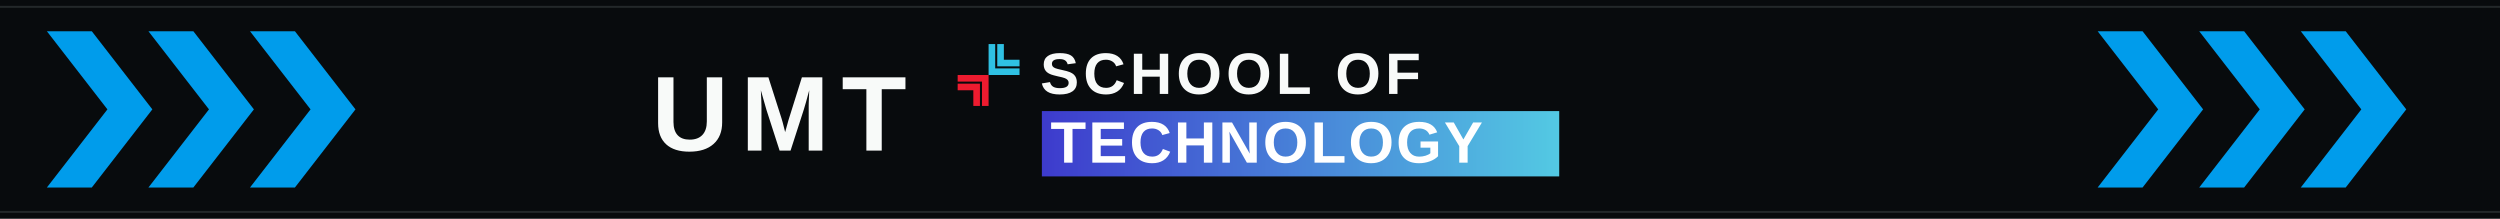
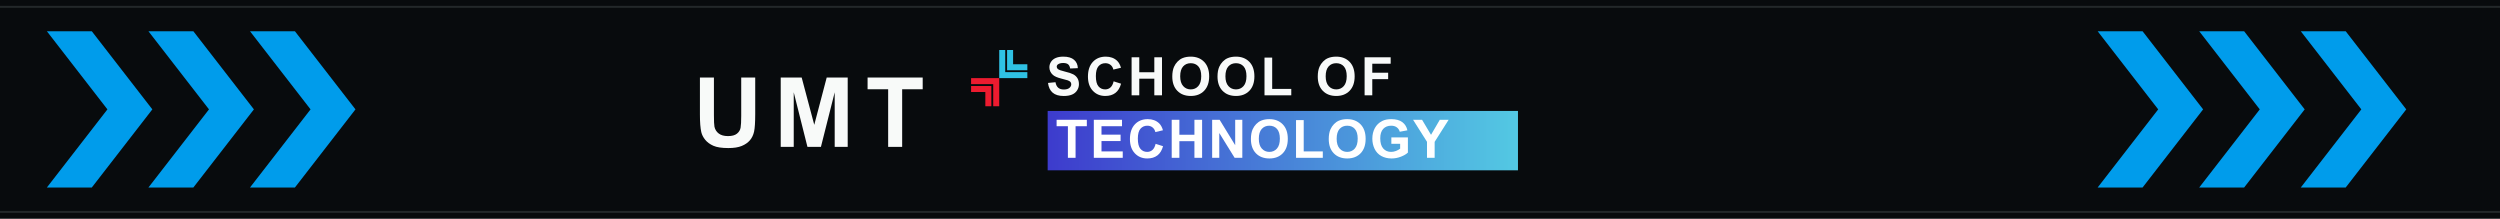
<svg xmlns="http://www.w3.org/2000/svg" width="1280" height="112" viewBox="0 0 1280 112">
  <defs>
    <linearGradient id="technology" x1="0" y1="0" x2="1" y2="0">
      <stop stop-color="#3d3bcd" />
      <stop offset="1" stop-color="#53c9e3" />
    </linearGradient>
    <path id="arrow" d="M0 0h23l31 40-31 40H0l31-40z" />
  </defs>
  <path fill="#080b0d" d="M0 0h1280v112H0z" />
  <path stroke="#23282a" stroke-width="1" d="M0 3.5h1280M0 108.5h1280" />
  <g fill="#009ceb" transform="translate(24 16)">
    <use href="#arrow" />
    <use href="#arrow" x="52" />
    <use href="#arrow" x="104" />
    <use href="#arrow" x="1050" />
    <use href="#arrow" x="1102" />
    <use href="#arrow" x="1154" />
  </g>
-   <g transform="translate(67.92 6.72) scale(.88)">
-     <text x="302" y="80" fill="#f8faf9" font-family="Arial,Helvetica,sans-serif" font-weight="800" font-size="62" letter-spacing="7">UMT</text>
+   <g transform="translate(113.2 11.2) scale(.8)">
+     <g fill="#f8faf9" aria-label="UMT">
+       <path d="M147 1466H443V672Q443 483 454 427Q473 337 544.5 282.5Q616 228 740 228Q866 228 930.0 279.5Q994 331 1007.0 406.0Q1020 481 1020 655V1466H1316V696Q1316 432 1292.0 323.0Q1268 214 1203.5 139.0Q1139 64 1031.0 19.5Q923 -25 749 -25Q539 -25 430.5 23.5Q322 72 259.0 149.5Q196 227 176 312Q147 438 147 684Z" transform="translate(302.000 80.000) scale(0.0302734 -0.0302734)" />
+       <path d="M145 0V1466H588L854 466L1117 1466H1561V0H1286V1154L995 0H710L420 1154V0Z" transform="translate(353.774 80.000) scale(0.0302734 -0.0302734)" />
+       <path d="M479 0V1218H44V1466H1209V1218H775V0Z" transform="translate(412.421 80.000) scale(0.0302734 -0.0302734)" />
+     </g>
    <g transform="translate(480 18) scale(.24)">
      <path fill="#ed1b2f" d="M0 75h75v75H59V91H0zm0 21h54v54H38v-38H0z" />
      <path fill="#2fc1e3" d="M75 0h16v59h59v16H75zm21 0h16v38h38v16H96z" />
    </g>
-     <text x="528" y="47" fill="#f8faf9" font-family="Arial,Helvetica,sans-serif" font-weight="800" font-size="34" letter-spacing="2.5">SCHOOL OF</text>
+     <g fill="#f8faf9" aria-label="SCHOOL OF">
+       <path d="M74 477 362 505Q388 360 467.5 292.0Q547 224 682 224Q825 224 897.5 284.5Q970 345 970 426Q970 478 939.5 514.5Q909 551 833 578Q781 596 596 642Q358 701 262 787Q127 908 127 1082Q127 1194 190.5 1291.5Q254 1389 373.5 1440.0Q493 1491 662 1491Q938 1491 1077.5 1370.0Q1217 1249 1224 1047L928 1034Q909 1147 846.5 1196.5Q784 1246 659 1246Q530 1246 457 1193Q410 1159 410 1102Q410 1050 454 1013Q510 966 726.0 915.0Q942 864 1045.5 809.5Q1149 755 1207.5 660.5Q1266 566 1266 427Q1266 301 1196.0 191.0Q1126 81 998.0 27.5Q870 -26 679 -26Q401 -26 252.0 102.5Q103 231 74 477Z" transform="translate(528.000 47.000) scale(0.0166016 -0.0166016)" />
+       <path d="M1087 539 1374 448Q1308 208 1154.5 91.5Q1001 -25 765 -25Q473 -25 285.0 174.5Q97 374 97 720Q97 1086 286.0 1288.5Q475 1491 783 1491Q1052 1491 1220 1332Q1320 1238 1370 1062L1077 992Q1051 1106 968.5 1172.0Q886 1238 768 1238Q605 1238 503.5 1121.0Q402 1004 402 742Q402 464 502.0 346.0Q602 228 762 228Q880 228 965.0 303.0Q1050 378 1087 539Z" transform="translate(553.178 47.000) scale(0.0166016 -0.0166016)" />
+       <path d="M150 0V1466H446V889H1026V1466H1322V0H1026V641H446V0Z" transform="translate(580.231 47.000) scale(0.0166016 -0.0166016)" />
+       <path d="M89 724Q89 948 156 1100Q206 1212 292.5 1301.0Q379 1390 482 1433Q619 1491 798 1491Q1122 1491 1316.5 1290.0Q1511 1089 1511 731Q1511 376 1318.0 175.5Q1125 -25 802 -25Q475 -25 282.0 174.5Q89 374 89 724ZM394 734Q394 485 509.0 356.5Q624 228 801 228Q978 228 1091.5 355.5Q1205 483 1205 738Q1205 990 1094.5 1114.0Q984 1238 801 1238Q618 1238 506.0 1112.5Q394 987 394 734Z" transform="translate(607.285 47.000) scale(0.0166016 -0.0166016)" />
+       <path d="M89 724Q89 948 156 1100Q206 1212 292.5 1301.0Q379 1390 482 1433Q619 1491 798 1491Q1122 1491 1316.5 1290.0Q1511 1089 1511 731Q1511 376 1318.0 175.5Q1125 -25 802 -25Q475 -25 282.0 174.5Q89 374 89 724ZM394 734Q394 485 509.0 356.5Q624 228 801 228Q978 228 1091.5 355.5Q1205 483 1205 738Q1205 990 1094.5 1114.0Q984 1238 801 1238Q618 1238 506.0 1112.5Q394 987 394 734Z" transform="translate(636.231 47.000) scale(0.0166016 -0.0166016)" />
+       <path d="M157 0V1454H453V247H1189V0Z" transform="translate(665.178 47.000) scale(0.0166016 -0.0166016)" />
+       <path d="M89 724Q89 948 156 1100Q206 1212 292.5 1301.0Q379 1390 482 1433Q619 1491 798 1491Q1122 1491 1316.5 1290.0Q1511 1089 1511 731Q1511 376 1318.0 175.5Q1125 -25 802 -25Q475 -25 282.0 174.5Q89 374 89 724ZM394 734Q394 485 509.0 356.5Q624 228 801 228Q978 228 1091.5 355.5Q1205 483 1205 738Q1205 990 1094.5 1114.0Q984 1238 801 1238Q618 1238 506.0 1112.5Q394 987 394 734Z" transform="translate(700.393 47.000) scale(0.0166016 -0.0166016)" />
+       <path d="M151 0V1466H1156V1218H447V871H1059V623H447V0Z" transform="translate(729.339 47.000) scale(0.0166016 -0.0166016)" />
+     </g>
    <path fill="url(#technology)" d="M529 57h301v38H529z" />
-     <text x="534" y="87" fill="#fff" font-family="Arial,Helvetica,sans-serif" font-weight="800" font-size="34" letter-spacing="1.3">TECHNOLOGY</text>
+     <g fill="#fff" aria-label="TECHNOLOGY">
+       <path d="M479 0V1218H44V1466H1209V1218H775V0Z" transform="translate(534.000 87.000) scale(0.0166016 -0.0166016)" />
+       <path d="M149 0V1466H1236V1218H445V893H1181V646H445V247H1264V0Z" transform="translate(556.069 87.000) scale(0.0166016 -0.0166016)" />
+       <path d="M1087 539 1374 448Q1308 208 1154.5 91.5Q1001 -25 765 -25Q473 -25 285.0 174.5Q97 374 97 720Q97 1086 286.0 1288.5Q475 1491 783 1491Q1052 1491 1220 1332Q1320 1238 1370 1062L1077 992Q1051 1106 968.5 1172.0Q886 1238 768 1238Q605 1238 503.5 1121.0Q402 1004 402 742Q402 464 502.0 346.0Q602 228 762 228Q880 228 965.0 303.0Q1050 378 1087 539Z" transform="translate(580.046 87.000) scale(0.0166016 -0.0166016)" />
+       <path d="M150 0V1466H446V889H1026V1466H1322V0H1026V641H446V0Z" transform="translate(605.900 87.000) scale(0.0166016 -0.0166016)" />
+       <path d="M152 0V1466H440L1040 487V1466H1315V0H1018L427 956V0Z" transform="translate(631.754 87.000) scale(0.0166016 -0.0166016)" />
+       <path d="M89 724Q89 948 156 1100Q206 1212 292.5 1301.0Q379 1390 482 1433Q619 1491 798 1491Q1122 1491 1316.5 1290.0Q1511 1089 1511 731Q1511 376 1318.0 175.5Q1125 -25 802 -25Q475 -25 282.0 174.5Q89 374 89 724ZM394 734Q394 485 509.0 356.5Q624 228 801 228Q978 228 1091.5 355.5Q1205 483 1205 738Q1205 990 1094.5 1114.0Q984 1238 801 1238Q618 1238 506.0 1112.5Q394 987 394 734Z" transform="translate(657.607 87.000) scale(0.0166016 -0.0166016)" />
+       <path d="M157 0V1454H453V247H1189V0Z" transform="translate(685.354 87.000) scale(0.0166016 -0.0166016)" />
+       <path d="M89 724Q89 948 156 1100Q206 1212 292.5 1301.0Q379 1390 482 1433Q619 1491 798 1491Q1122 1491 1316.5 1290.0Q1511 1089 1511 731Q1511 376 1318.0 175.5Q1125 -25 802 -25Q475 -25 282.0 174.5Q89 374 89 724ZM394 734Q394 485 509.0 356.5Q624 228 801 228Q978 228 1091.5 355.5Q1205 483 1205 738Q1205 990 1094.5 1114.0Q984 1238 801 1238Q618 1238 506.0 1112.5Q394 987 394 734Z" transform="translate(707.422 87.000) scale(0.0166016 -0.0166016)" />
+       <path d="M831 539V786H1469V202Q1376 112 1199.5 43.5Q1023 -25 842 -25Q612 -25 441.0 71.5Q270 168 184.0 347.5Q98 527 98 738Q98 967 194.0 1145.0Q290 1323 475 1418Q616 1491 826 1491Q1099 1491 1252.5 1376.5Q1406 1262 1450 1060L1156 1005Q1125 1113 1039.5 1175.5Q954 1238 826 1238Q632 1238 517.5 1115.0Q403 992 403 750Q403 489 519.0 358.5Q635 228 823 228Q916 228 1009.5 264.5Q1103 301 1170 353V539Z" transform="translate(735.169 87.000) scale(0.0166016 -0.0166016)" />
+       <path d="M534 0V617L-3 1466H344L689 886L1027 1466H1368L829 615V0Z" transform="translate(762.915 87.000) scale(0.0166016 -0.0166016)" />
+     </g>
  </g>
</svg>
